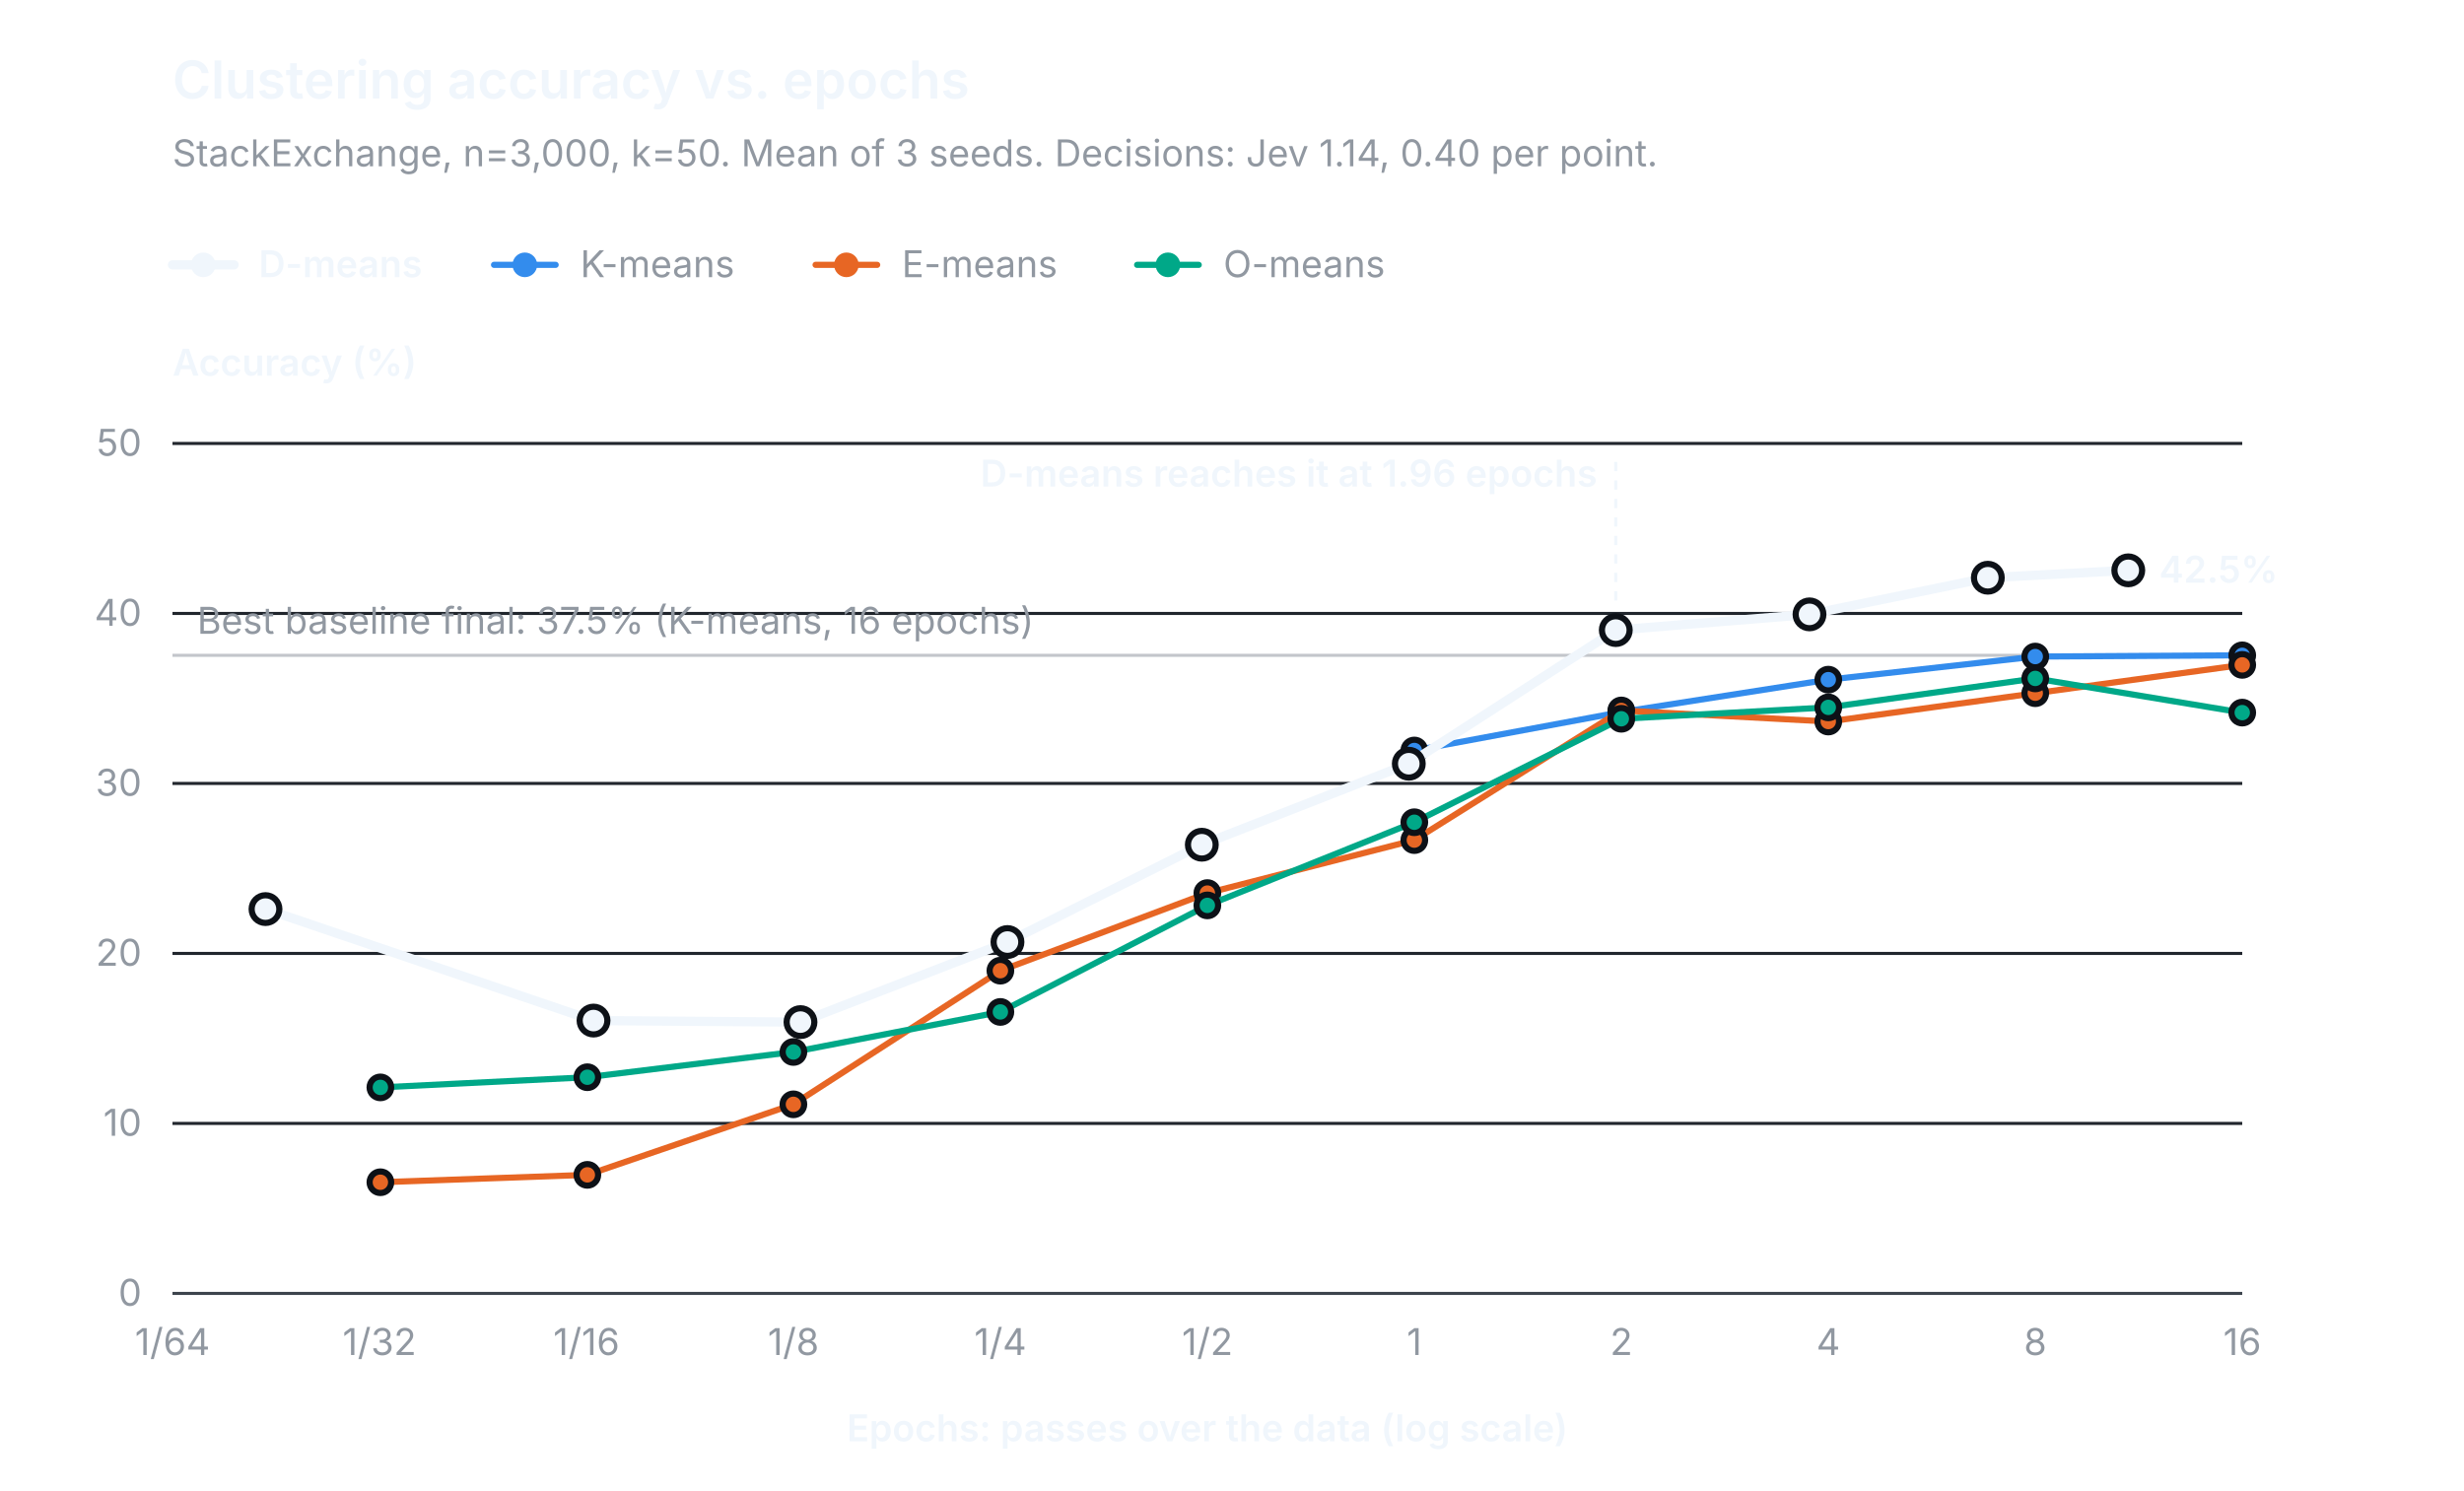
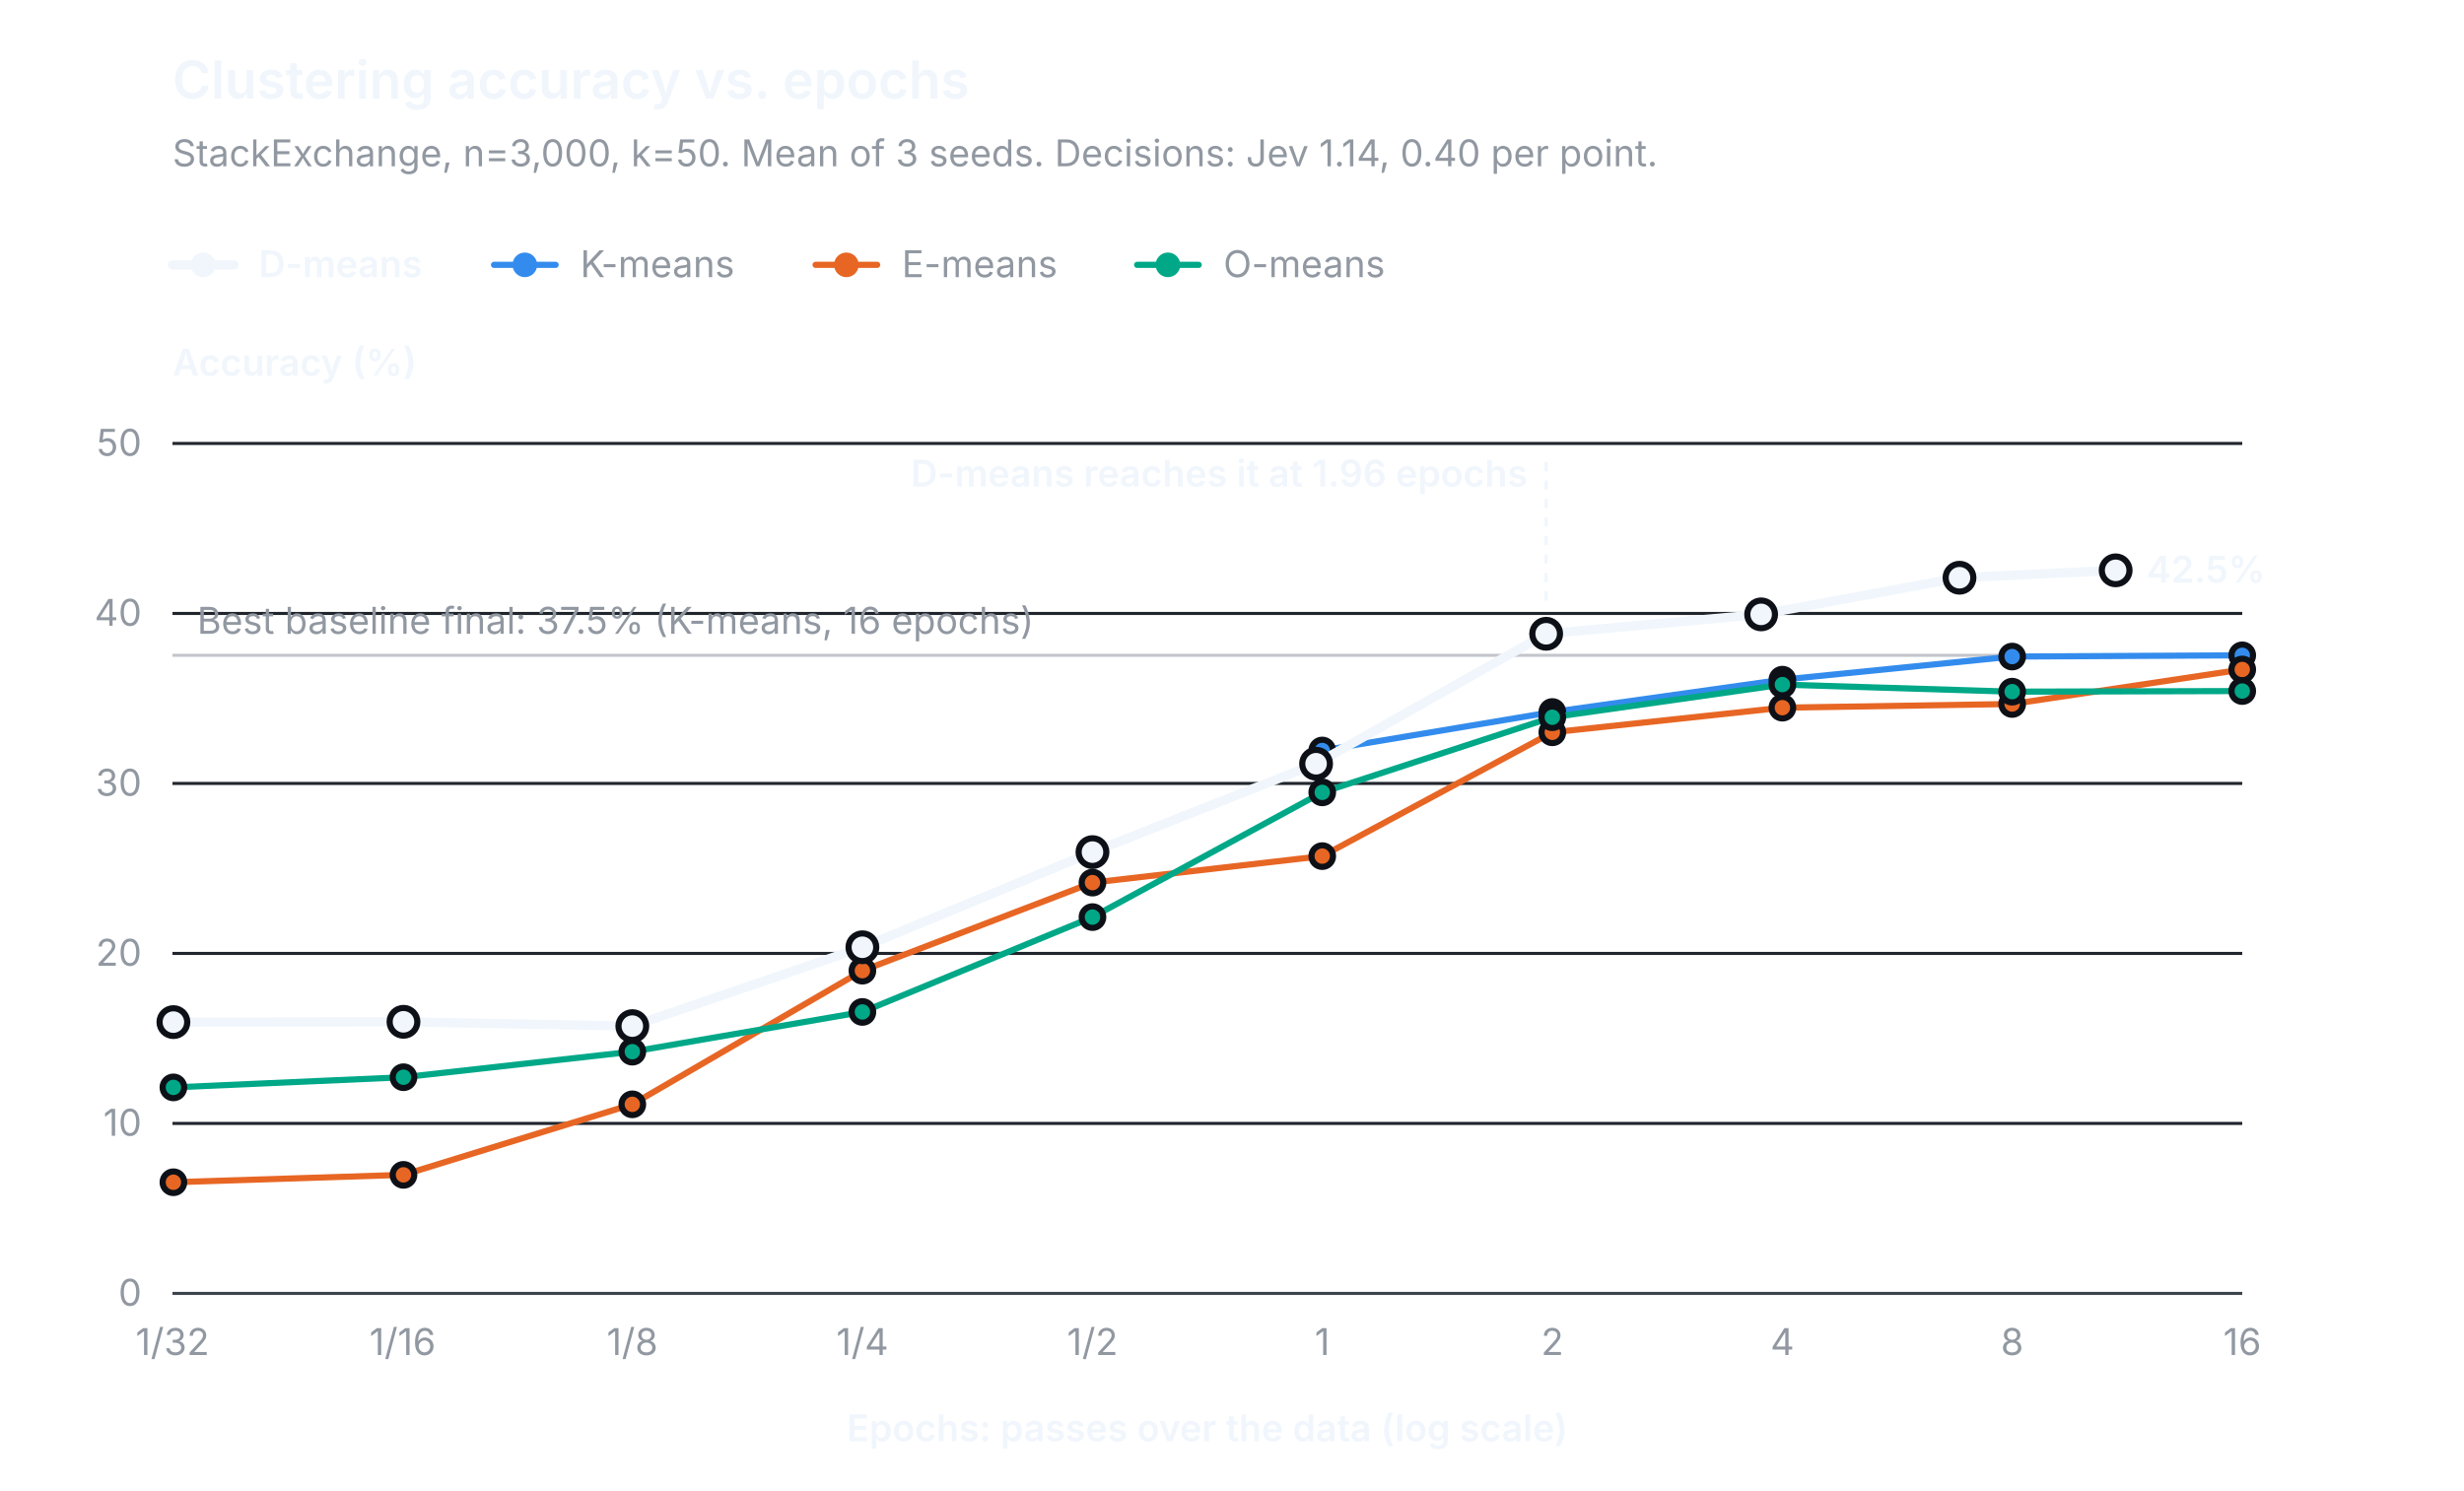
<svg xmlns="http://www.w3.org/2000/svg" viewBox="0 0 800 484" width="800" height="484" role="img" aria-labelledby="t d">
  <style>text{font-family:-apple-system,BlinkMacSystemFont,'Segoe UI',system-ui,sans-serif;fill:#9198a1;font-size:12px}.h{fill:#f0f6fc;font-size:17px;font-weight:600}.n{font-variant-numeric:tabular-nums}.k{fill:#f0f6fc;font-weight:600}</style>
  <text class="h" x="56" y="32">Clustering accuracy vs. epochs</text>
  <text x="56" y="54">StackExchange, n=3,000, k=50. Mean of 3 seeds. Decisions: Jev 1.14, 0.40 per point.</text>
  <g data-legend="d-means">
    <line x1="56" y1="86" x2="76" y2="86" stroke="#f0f6fc" stroke-width="3" stroke-linecap="round" />
    <circle cx="66" cy="86" r="4" fill="#f0f6fc" />
    <text x="84" y="90" class="k">D-means</text>
  </g>
  <g data-legend="k-means">
    <line x1="160.4" y1="86" x2="180.4" y2="86" stroke="#338ced" stroke-width="2" stroke-linecap="round" />
    <circle cx="170.4" cy="86" r="4" fill="#338ced" />
    <text x="188.4" y="90">K-means</text>
  </g>
  <g data-legend="e-means">
    <line x1="264.8" y1="86" x2="284.8" y2="86" stroke="#e76624" stroke-width="2" stroke-linecap="round" />
    <circle cx="274.8" cy="86" r="4" fill="#e76624" />
    <text x="292.8" y="90">E-means</text>
  </g>
  <g data-legend="o-means">
    <line x1="369.2" y1="86" x2="389.2" y2="86" stroke="#00a888" stroke-width="2" stroke-linecap="round" />
    <circle cx="379.2" cy="86" r="4" fill="#00a888" />
    <text x="397.2" y="90">O-means</text>
  </g>
  <text x="56" y="122" class="k">Accuracy (%)</text>
  <line x1="56" y1="420.0" x2="728" y2="420.0" stroke="#3d444d" stroke-width="1" />
  <text x="46" y="424.0" text-anchor="end" class="n">0</text>
  <line x1="56" y1="364.8" x2="728" y2="364.8" stroke="#21262d" stroke-width="1" />
  <text x="46" y="368.8" text-anchor="end" class="n">10</text>
  <line x1="56" y1="309.6" x2="728" y2="309.6" stroke="#21262d" stroke-width="1" />
  <text x="46" y="313.6" text-anchor="end" class="n">20</text>
  <line x1="56" y1="254.4" x2="728" y2="254.4" stroke="#21262d" stroke-width="1" />
  <text x="46" y="258.4" text-anchor="end" class="n">30</text>
  <line x1="56" y1="199.2" x2="728" y2="199.2" stroke="#21262d" stroke-width="1" />
  <text x="46" y="203.2" text-anchor="end" class="n">40</text>
  <line x1="56" y1="144.0" x2="728" y2="144.0" stroke="#21262d" stroke-width="1" />
  <text x="46" y="148.0" text-anchor="end" class="n">50</text>
-   <text x="56.0" y="440" text-anchor="middle" class="n">1/64</text>
-   <text x="123.2" y="440" text-anchor="middle" class="n">1/32</text>
-   <text x="190.4" y="440" text-anchor="middle" class="n">1/16</text>
-   <text x="257.6" y="440" text-anchor="middle" class="n">1/8</text>
-   <text x="324.8" y="440" text-anchor="middle" class="n">1/4</text>
-   <text x="392.0" y="440" text-anchor="middle" class="n">1/2</text>
-   <text x="459.2" y="440" text-anchor="middle" class="n">1</text>
-   <text x="526.4" y="440" text-anchor="middle" class="n">2</text>
-   <text x="593.6" y="440" text-anchor="middle" class="n">4</text>
-   <text x="660.8" y="440" text-anchor="middle" class="n">8</text>
+   <text x="56.0" y="440" text-anchor="middle" class="n">1/32</text>
+   <text x="130.7" y="440" text-anchor="middle" class="n">1/16</text>
+   <text x="205.3" y="440" text-anchor="middle" class="n">1/8</text>
+   <text x="280.0" y="440" text-anchor="middle" class="n">1/4</text>
+   <text x="354.7" y="440" text-anchor="middle" class="n">1/2</text>
+   <text x="429.3" y="440" text-anchor="middle" class="n">1</text>
+   <text x="504.0" y="440" text-anchor="middle" class="n">2</text>
+   <text x="578.7" y="440" text-anchor="middle" class="n">4</text>
+   <text x="653.3" y="440" text-anchor="middle" class="n">8</text>
  <text x="728.0" y="440" text-anchor="middle" class="n">16</text>
  <text x="392.0" y="468" text-anchor="middle" class="k">Epochs: passes over the data (log scale)</text>
  <line x1="56" y1="212.8" x2="728" y2="212.8" stroke="#9198a1" stroke-width="1" stroke-opacity="0.55" />
  <text x="64" y="205.8">Best baseline final: 37.5% (K-means, 16 epochs)</text>
  <g data-method="k-means">
-     <path d="M459.2,243.7 L526.4,231.2 L593.6,220.7 L660.8,213.2 L728.0,212.8" fill="none" stroke="#338ced" stroke-width="2" stroke-linejoin="round" stroke-linecap="round" />
-     <circle cx="459.2" cy="243.7" r="3.5" fill="#338ced" stroke="#0d1117" stroke-width="2" />
-     <circle cx="526.4" cy="231.2" r="3.5" fill="#338ced" stroke="#0d1117" stroke-width="2" />
-     <circle cx="593.6" cy="220.7" r="3.5" fill="#338ced" stroke="#0d1117" stroke-width="2" />
-     <circle cx="660.8" cy="213.2" r="3.5" fill="#338ced" stroke="#0d1117" stroke-width="2" />
+     <path d="M429.3,243.7 L504.0,231.2 L578.7,220.7 L653.3,213.2 L728.0,212.8" fill="none" stroke="#338ced" stroke-width="2" stroke-linejoin="round" stroke-linecap="round" />
+     <circle cx="429.3" cy="243.7" r="3.5" fill="#338ced" stroke="#0d1117" stroke-width="2" />
+     <circle cx="504.0" cy="231.2" r="3.5" fill="#338ced" stroke="#0d1117" stroke-width="2" />
+     <circle cx="578.7" cy="220.7" r="3.5" fill="#338ced" stroke="#0d1117" stroke-width="2" />
+     <circle cx="653.3" cy="213.2" r="3.5" fill="#338ced" stroke="#0d1117" stroke-width="2" />
    <circle cx="728.0" cy="212.8" r="3.5" fill="#338ced" stroke="#0d1117" stroke-width="2" />
  </g>
  <g data-method="e-means">
-     <path d="M123.5,383.9 L190.7,381.5 L257.6,358.6 L324.8,315.2 L392.0,290.0 L459.2,272.8 L526.4,230.7 L593.6,234.3 L660.8,225.1 L728.0,215.9" fill="none" stroke="#e76624" stroke-width="2" stroke-linejoin="round" stroke-linecap="round" />
-     <circle cx="123.5" cy="383.9" r="3.5" fill="#e76624" stroke="#0d1117" stroke-width="2" />
-     <circle cx="190.7" cy="381.5" r="3.5" fill="#e76624" stroke="#0d1117" stroke-width="2" />
-     <circle cx="257.6" cy="358.6" r="3.5" fill="#e76624" stroke="#0d1117" stroke-width="2" />
-     <circle cx="324.8" cy="315.2" r="3.5" fill="#e76624" stroke="#0d1117" stroke-width="2" />
-     <circle cx="392.0" cy="290.0" r="3.5" fill="#e76624" stroke="#0d1117" stroke-width="2" />
-     <circle cx="459.2" cy="272.8" r="3.5" fill="#e76624" stroke="#0d1117" stroke-width="2" />
-     <circle cx="526.4" cy="230.7" r="3.5" fill="#e76624" stroke="#0d1117" stroke-width="2" />
-     <circle cx="593.6" cy="234.3" r="3.5" fill="#e76624" stroke="#0d1117" stroke-width="2" />
-     <circle cx="660.8" cy="225.1" r="3.5" fill="#e76624" stroke="#0d1117" stroke-width="2" />
-     <circle cx="728.0" cy="215.9" r="3.5" fill="#e76624" stroke="#0d1117" stroke-width="2" />
+     <path d="M56.3,383.9 L131.0,381.5 L205.3,358.6 L280.0,315.2 L354.7,286.6 L429.3,278.0 L504.0,237.8 L578.7,229.8 L653.3,228.6 L728.0,217.4" fill="none" stroke="#e76624" stroke-width="2" stroke-linejoin="round" stroke-linecap="round" />
+     <circle cx="56.3" cy="383.9" r="3.5" fill="#e76624" stroke="#0d1117" stroke-width="2" />
+     <circle cx="131.0" cy="381.5" r="3.5" fill="#e76624" stroke="#0d1117" stroke-width="2" />
+     <circle cx="205.3" cy="358.6" r="3.5" fill="#e76624" stroke="#0d1117" stroke-width="2" />
+     <circle cx="280.0" cy="315.2" r="3.5" fill="#e76624" stroke="#0d1117" stroke-width="2" />
+     <circle cx="354.7" cy="286.6" r="3.5" fill="#e76624" stroke="#0d1117" stroke-width="2" />
+     <circle cx="429.3" cy="278.0" r="3.5" fill="#e76624" stroke="#0d1117" stroke-width="2" />
+     <circle cx="504.0" cy="237.8" r="3.5" fill="#e76624" stroke="#0d1117" stroke-width="2" />
+     <circle cx="578.7" cy="229.8" r="3.5" fill="#e76624" stroke="#0d1117" stroke-width="2" />
+     <circle cx="653.3" cy="228.6" r="3.5" fill="#e76624" stroke="#0d1117" stroke-width="2" />
+     <circle cx="728.0" cy="217.4" r="3.5" fill="#e76624" stroke="#0d1117" stroke-width="2" />
  </g>
  <g data-method="o-means">
-     <path d="M123.5,353.1 L190.7,349.8 L257.6,341.6 L324.8,328.6 L392.0,294.0 L459.2,267.0 L526.4,233.4 L593.6,229.7 L660.8,220.3 L728.0,231.4" fill="none" stroke="#00a888" stroke-width="2" stroke-linejoin="round" stroke-linecap="round" />
-     <circle cx="123.5" cy="353.1" r="3.5" fill="#00a888" stroke="#0d1117" stroke-width="2" />
-     <circle cx="190.7" cy="349.8" r="3.5" fill="#00a888" stroke="#0d1117" stroke-width="2" />
-     <circle cx="257.6" cy="341.6" r="3.5" fill="#00a888" stroke="#0d1117" stroke-width="2" />
-     <circle cx="324.8" cy="328.6" r="3.5" fill="#00a888" stroke="#0d1117" stroke-width="2" />
-     <circle cx="392.0" cy="294.0" r="3.5" fill="#00a888" stroke="#0d1117" stroke-width="2" />
-     <circle cx="459.2" cy="267.0" r="3.5" fill="#00a888" stroke="#0d1117" stroke-width="2" />
-     <circle cx="526.4" cy="233.4" r="3.5" fill="#00a888" stroke="#0d1117" stroke-width="2" />
-     <circle cx="593.6" cy="229.7" r="3.5" fill="#00a888" stroke="#0d1117" stroke-width="2" />
-     <circle cx="660.8" cy="220.3" r="3.5" fill="#00a888" stroke="#0d1117" stroke-width="2" />
-     <circle cx="728.0" cy="231.4" r="3.5" fill="#00a888" stroke="#0d1117" stroke-width="2" />
+     <path d="M56.3,353.1 L131.0,349.8 L205.3,341.5 L280.0,328.6 L354.7,297.8 L429.3,257.3 L504.0,232.9 L578.7,222.3 L653.3,224.6 L728.0,224.4" fill="none" stroke="#00a888" stroke-width="2" stroke-linejoin="round" stroke-linecap="round" />
+     <circle cx="56.3" cy="353.1" r="3.5" fill="#00a888" stroke="#0d1117" stroke-width="2" />
+     <circle cx="131.0" cy="349.8" r="3.5" fill="#00a888" stroke="#0d1117" stroke-width="2" />
+     <circle cx="205.3" cy="341.5" r="3.5" fill="#00a888" stroke="#0d1117" stroke-width="2" />
+     <circle cx="280.0" cy="328.6" r="3.5" fill="#00a888" stroke="#0d1117" stroke-width="2" />
+     <circle cx="354.7" cy="297.8" r="3.5" fill="#00a888" stroke="#0d1117" stroke-width="2" />
+     <circle cx="429.3" cy="257.3" r="3.5" fill="#00a888" stroke="#0d1117" stroke-width="2" />
+     <circle cx="504.0" cy="232.9" r="3.5" fill="#00a888" stroke="#0d1117" stroke-width="2" />
+     <circle cx="578.7" cy="222.3" r="3.5" fill="#00a888" stroke="#0d1117" stroke-width="2" />
+     <circle cx="653.3" cy="224.6" r="3.5" fill="#00a888" stroke="#0d1117" stroke-width="2" />
+     <circle cx="728.0" cy="224.4" r="3.5" fill="#00a888" stroke="#0d1117" stroke-width="2" />
  </g>
  <g data-method="d-means">
-     <path d="M86.2,295.2 L192.7,331.4 L259.9,331.9 L327.1,305.9 L390.2,274.3 L457.4,248.0 L524.6,204.6 L587.5,199.5 L645.4,187.6 L691.0,185.2" fill="none" stroke="#f0f6fc" stroke-width="3" stroke-linejoin="round" stroke-linecap="round" />
-     <circle cx="86.2" cy="295.2" r="4.5" fill="#f0f6fc" stroke="#0d1117" stroke-width="2" />
-     <circle cx="192.7" cy="331.4" r="4.5" fill="#f0f6fc" stroke="#0d1117" stroke-width="2" />
-     <circle cx="259.9" cy="331.9" r="4.5" fill="#f0f6fc" stroke="#0d1117" stroke-width="2" />
-     <circle cx="327.1" cy="305.9" r="4.5" fill="#f0f6fc" stroke="#0d1117" stroke-width="2" />
-     <circle cx="390.2" cy="274.3" r="4.5" fill="#f0f6fc" stroke="#0d1117" stroke-width="2" />
-     <circle cx="457.4" cy="248.0" r="4.5" fill="#f0f6fc" stroke="#0d1117" stroke-width="2" />
-     <circle cx="524.6" cy="204.6" r="4.5" fill="#f0f6fc" stroke="#0d1117" stroke-width="2" />
-     <circle cx="587.5" cy="199.5" r="4.5" fill="#f0f6fc" stroke="#0d1117" stroke-width="2" />
-     <circle cx="645.4" cy="187.6" r="4.5" fill="#f0f6fc" stroke="#0d1117" stroke-width="2" />
-     <circle cx="691.0" cy="185.2" r="4.5" fill="#f0f6fc" stroke="#0d1117" stroke-width="2" />
+     <path d="M56.3,331.9 L131.0,331.8 L205.3,333.2 L280.0,307.6 L354.7,276.7 L427.3,248.0 L502.0,205.8 L571.8,199.5 L636.2,187.6 L686.9,185.2" fill="none" stroke="#f0f6fc" stroke-width="3" stroke-linejoin="round" stroke-linecap="round" />
+     <circle cx="56.3" cy="331.9" r="4.5" fill="#f0f6fc" stroke="#0d1117" stroke-width="2" />
+     <circle cx="131.0" cy="331.8" r="4.5" fill="#f0f6fc" stroke="#0d1117" stroke-width="2" />
+     <circle cx="205.3" cy="333.2" r="4.5" fill="#f0f6fc" stroke="#0d1117" stroke-width="2" />
+     <circle cx="280.0" cy="307.6" r="4.5" fill="#f0f6fc" stroke="#0d1117" stroke-width="2" />
+     <circle cx="354.7" cy="276.7" r="4.5" fill="#f0f6fc" stroke="#0d1117" stroke-width="2" />
+     <circle cx="427.3" cy="248.0" r="4.5" fill="#f0f6fc" stroke="#0d1117" stroke-width="2" />
+     <circle cx="502.0" cy="205.8" r="4.5" fill="#f0f6fc" stroke="#0d1117" stroke-width="2" />
+     <circle cx="571.8" cy="199.5" r="4.5" fill="#f0f6fc" stroke="#0d1117" stroke-width="2" />
+     <circle cx="636.2" cy="187.6" r="4.5" fill="#f0f6fc" stroke="#0d1117" stroke-width="2" />
+     <circle cx="686.9" cy="185.2" r="4.5" fill="#f0f6fc" stroke="#0d1117" stroke-width="2" />
  </g>
-   <line x1="524.6" y1="150" x2="524.6" y2="196.6" stroke="#f0f6fc" stroke-width="1" stroke-dasharray="3 3" />
-   <text x="518.6" y="158" class="k" text-anchor="end">D-means reaches it at 1.96 epochs</text>
-   <text x="701.0" y="189.2" class="k n">42.5%</text>
+   <line x1="502.0" y1="150" x2="502.0" y2="197.8" stroke="#f0f6fc" stroke-width="1" stroke-dasharray="3 3" />
+   <text x="496.0" y="158" class="k" text-anchor="end">D-means reaches it at 1.96 epochs</text>
+   <text x="696.9" y="189.2" class="k n">42.5%</text>
</svg>
